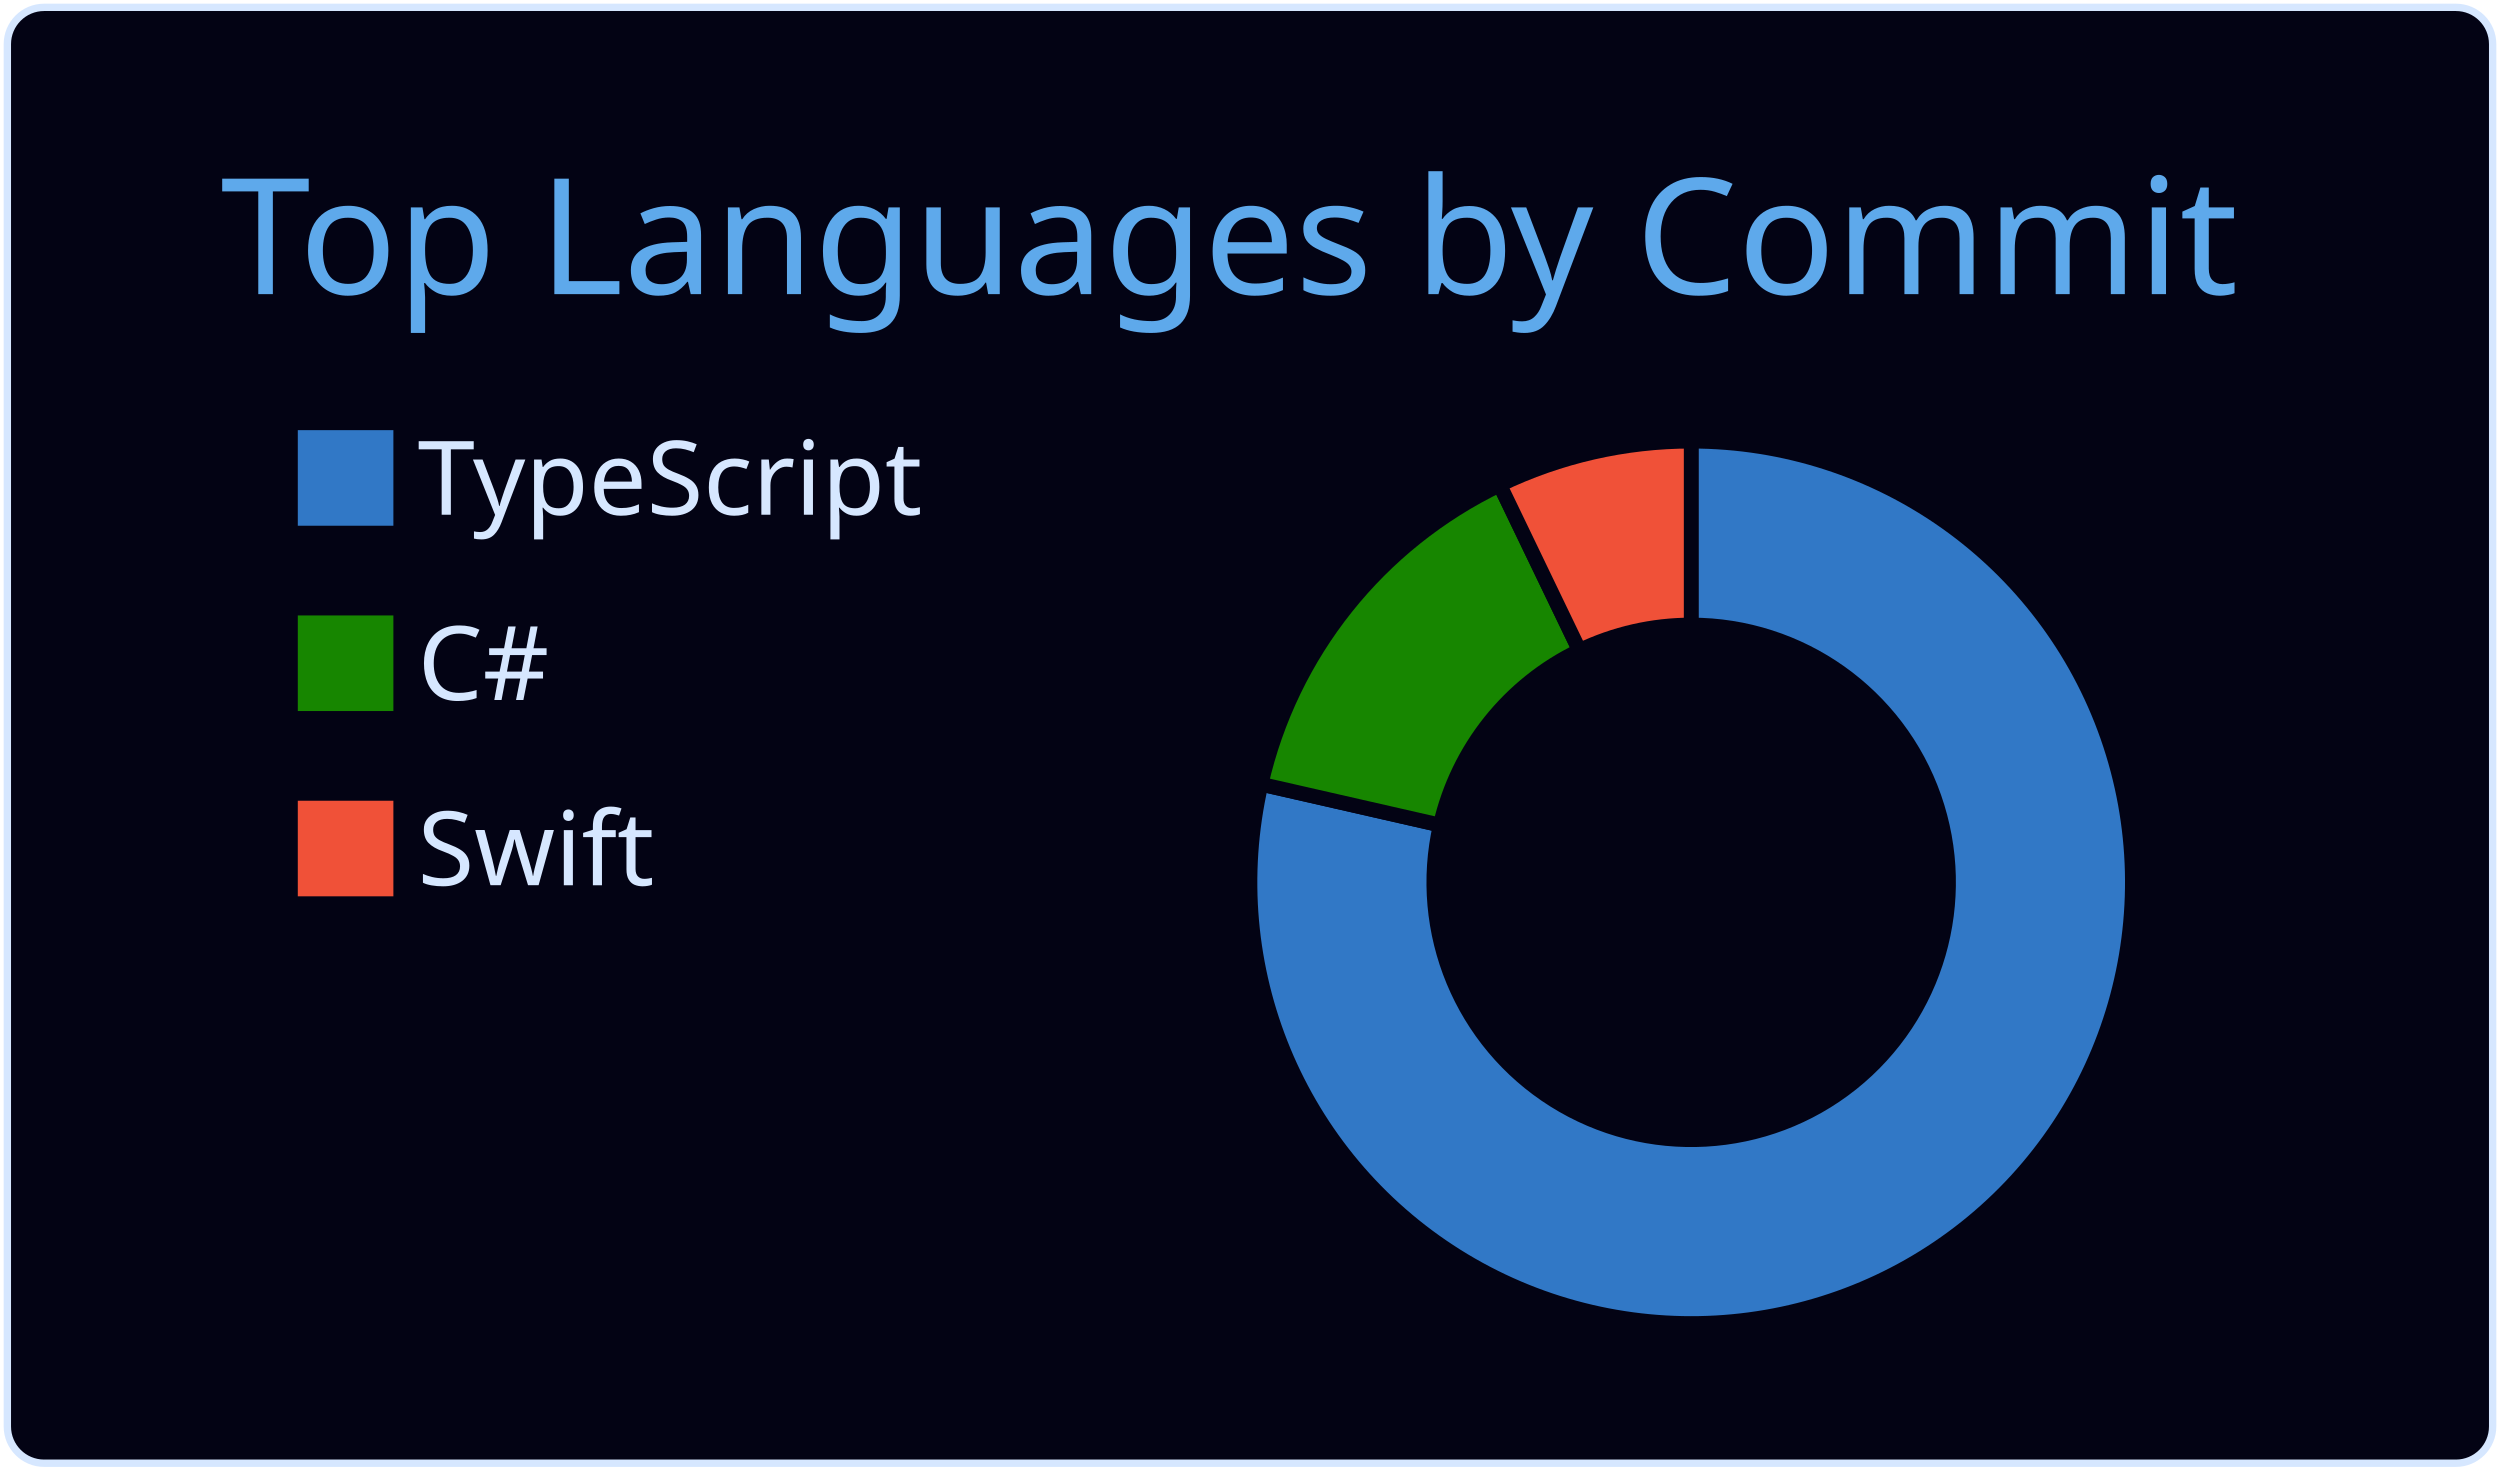
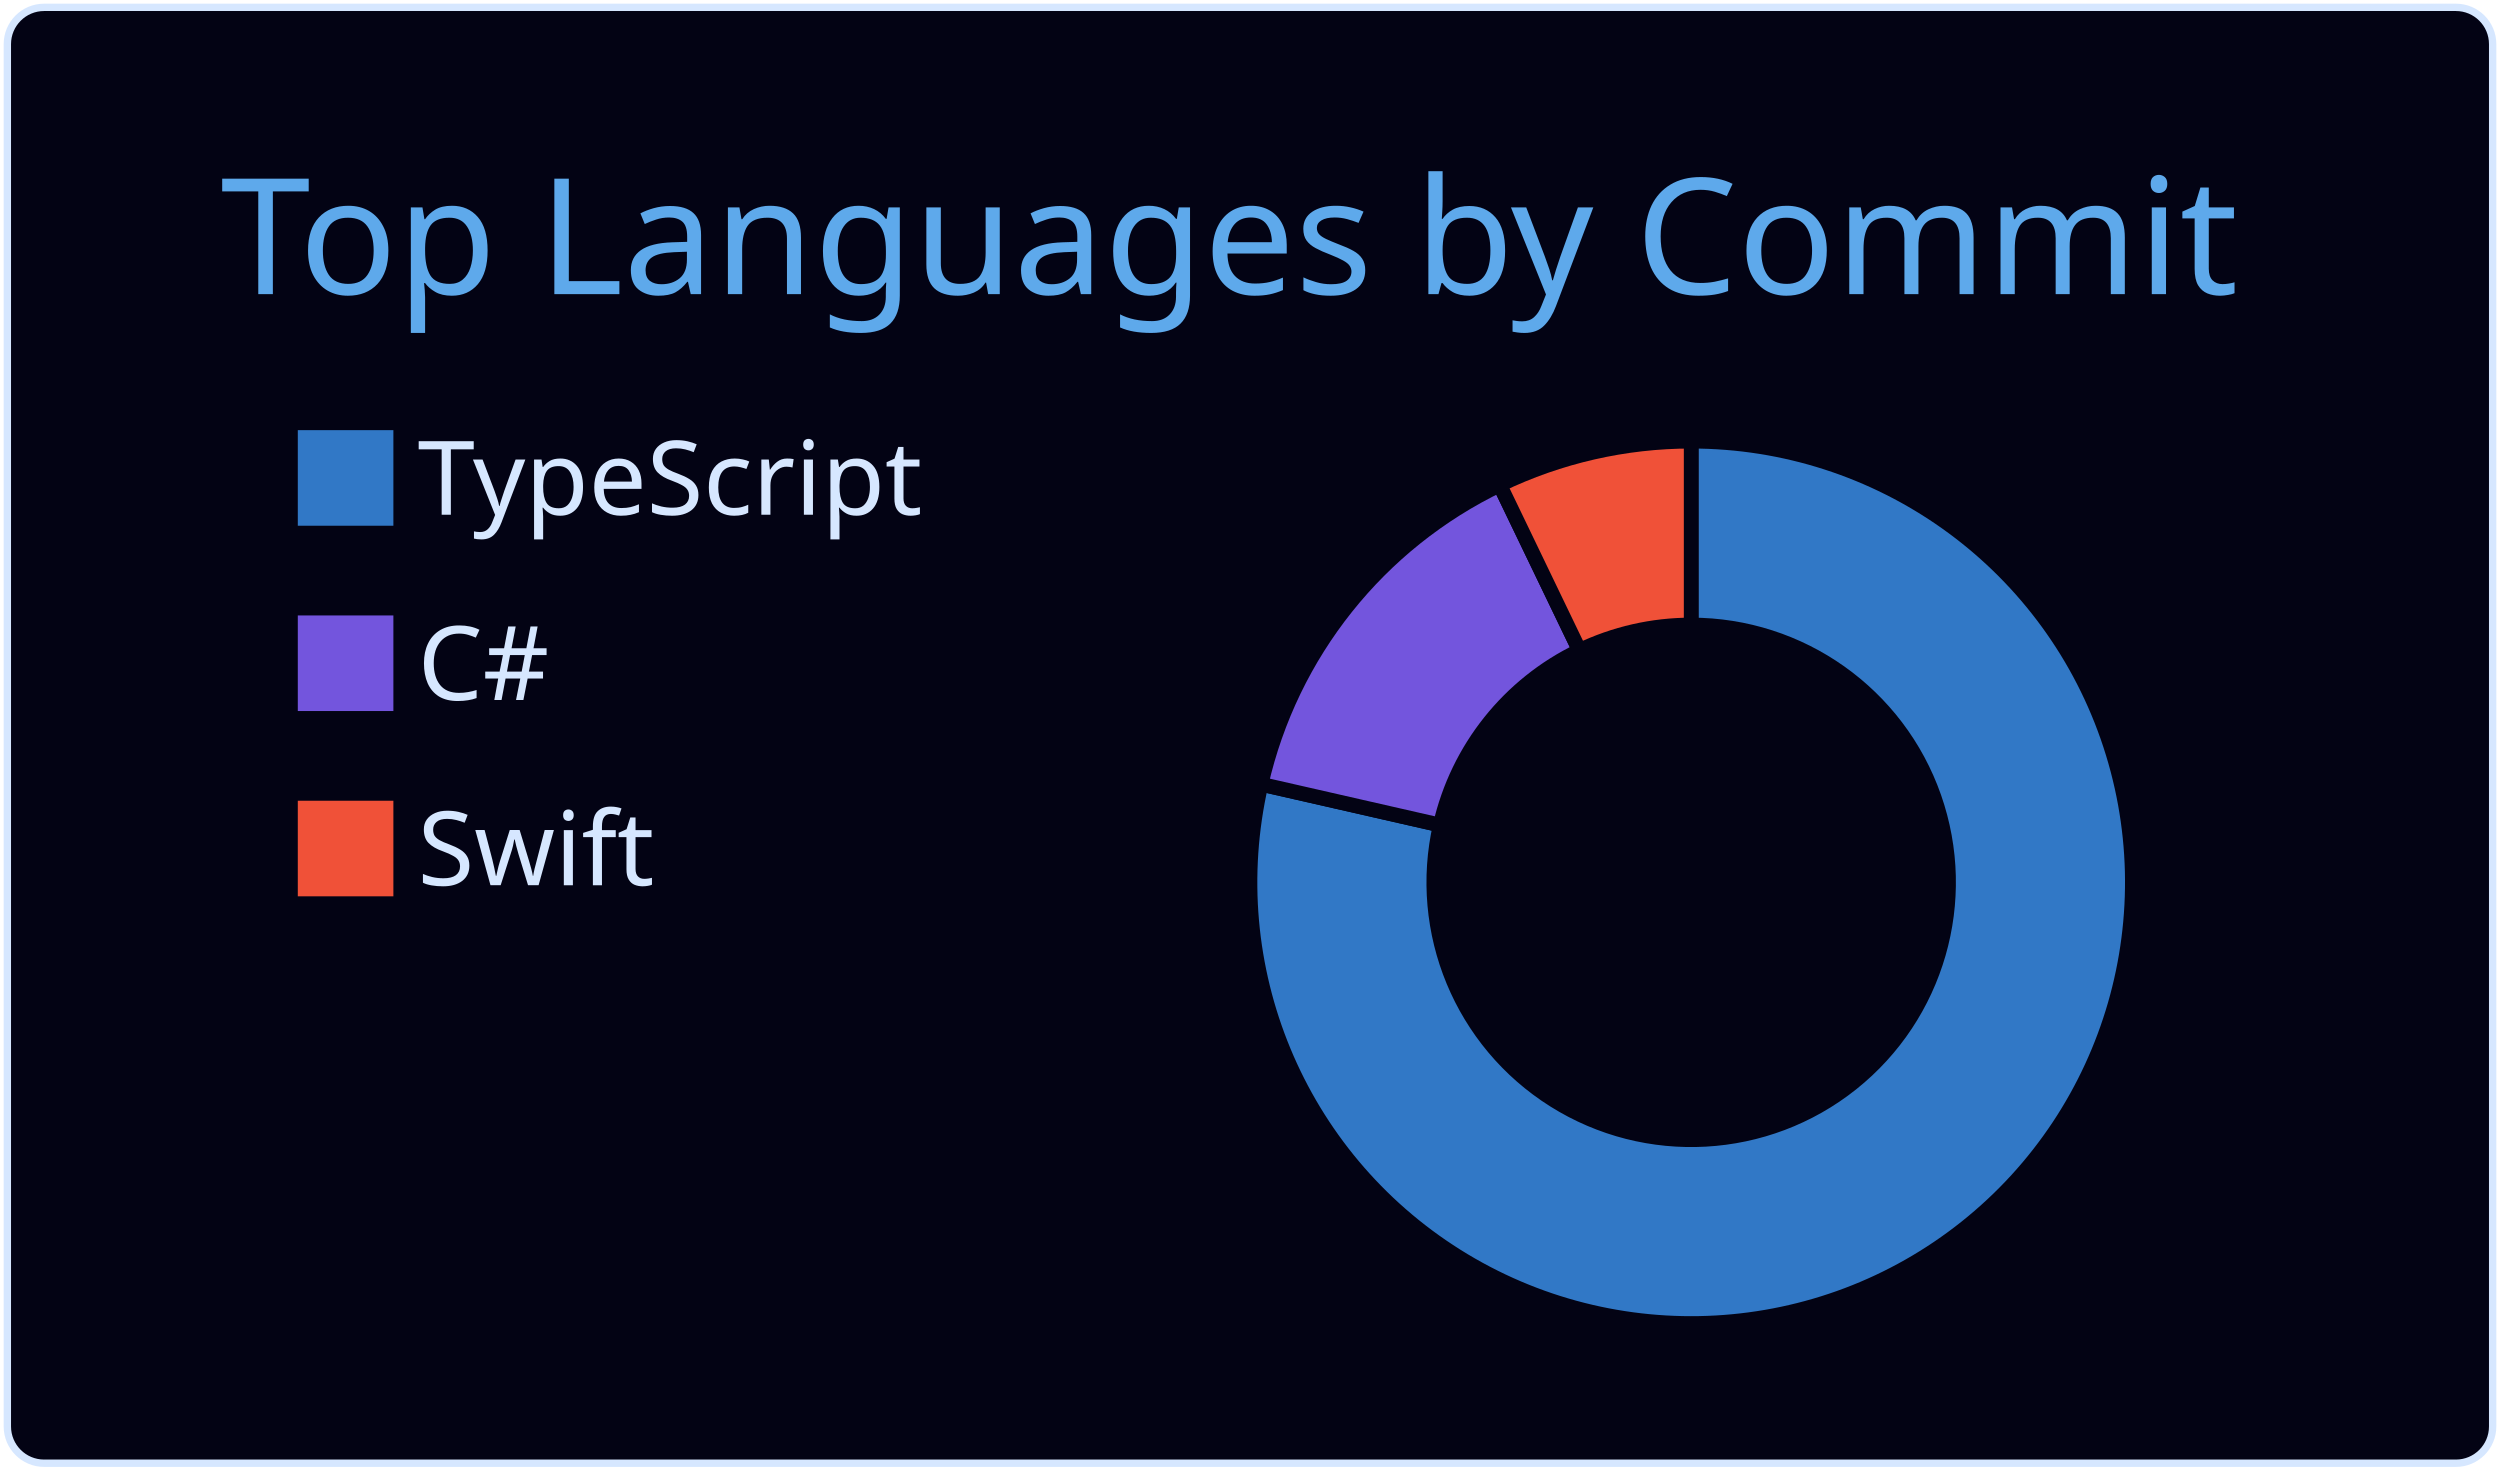
<svg xmlns="http://www.w3.org/2000/svg" width="340" height="200" viewBox="0 0 340 200">
  <style>* {
          font-family: 'Segoe UI', Ubuntu, "Helvetica Neue", Sans-Serif
        }</style>
  <g class="gpsc-root">
    <rect x="1" y="1" rx="5" ry="5" height="99%" width="99.412%" stroke="#d6e7ff" stroke-width="1" fill="#030314" stroke-opacity="1" />
    <text x="30" y="40" class="gpsc-item" style="--gpsc-i: 0; font-size: 22px; fill: #5ea9eb;">Top Languages by Commit</text>
    <g transform="translate(0,40)">
      <g transform="translate(40,0)">
        <rect y="18" width="14" height="14" class="gpsc-item" style="--gpsc-i: 0; stroke-width: 1px;" fill="#3178c6" stroke="#030314" />
-         <rect y="43.2" width="14" height="14" class="gpsc-item" style="--gpsc-i: 1; stroke-width: 1px;" fill="#178600" stroke="#030314" />
+         <rect y="43.2" width="14" height="14" class="gpsc-item" style="--gpsc-i: 1; stroke-width: 1px;" fill="#7355dd" stroke="#030314" />
        <rect y="68.4" width="14" height="14" class="gpsc-item" style="--gpsc-i: 2; stroke-width: 1px;" fill="#F05138" stroke="#030314" />
        <text x="16.8" y="30" class="gpsc-item" style="--gpsc-i: 0; fill: #d6e7ff; font-size: 14px;">TypeScript</text>
        <text x="16.8" y="55.2" class="gpsc-item" style="--gpsc-i: 1; fill: #d6e7ff; font-size: 14px;">C#</text>
        <text x="16.8" y="80.4" class="gpsc-item" style="--gpsc-i: 2; fill: #d6e7ff; font-size: 14px;">Swift</text>
      </g>
      <g transform="translate( 230, 80 )">
        <g class="arc" style="--gpsc-i: 0;">
          <path d="M3.67394039744206e-15,-60A60,60,0,1,1,-58.496,-13.351L-34.122,-7.788A35,35,0,1,0,2.1431318985078682e-15,-35Z" style="fill: #3178c6; stroke-width: 2px;" stroke="#030314" />
        </g>
        <g class="arc" style="--gpsc-i: 1;">
-           <path d="M-58.496,-13.351A60,60,0,0,1,-26.033,-54.058L-15.186,-31.534A35,35,0,0,0,-34.122,-7.788Z" style="fill: #178600; stroke-width: 2px;" stroke="#030314" />
+           <path d="M-58.496,-13.351A60,60,0,0,1,-26.033,-54.058L-15.186,-31.534A35,35,0,0,0,-34.122,-7.788Z" style="fill: #7355dd; stroke-width: 2px;" stroke="#030314" />
        </g>
        <g class="arc" style="--gpsc-i: 2;">
          <path d="M-26.033,-54.058A60,60,0,0,1,-1.1021821192326178e-14,-60L-6.429395695523604e-15,-35A35,35,0,0,0,-15.186,-31.534Z" style="fill: #F05138; stroke-width: 2px;" stroke="#030314" />
        </g>
      </g>
    </g>
  </g>
</svg>
